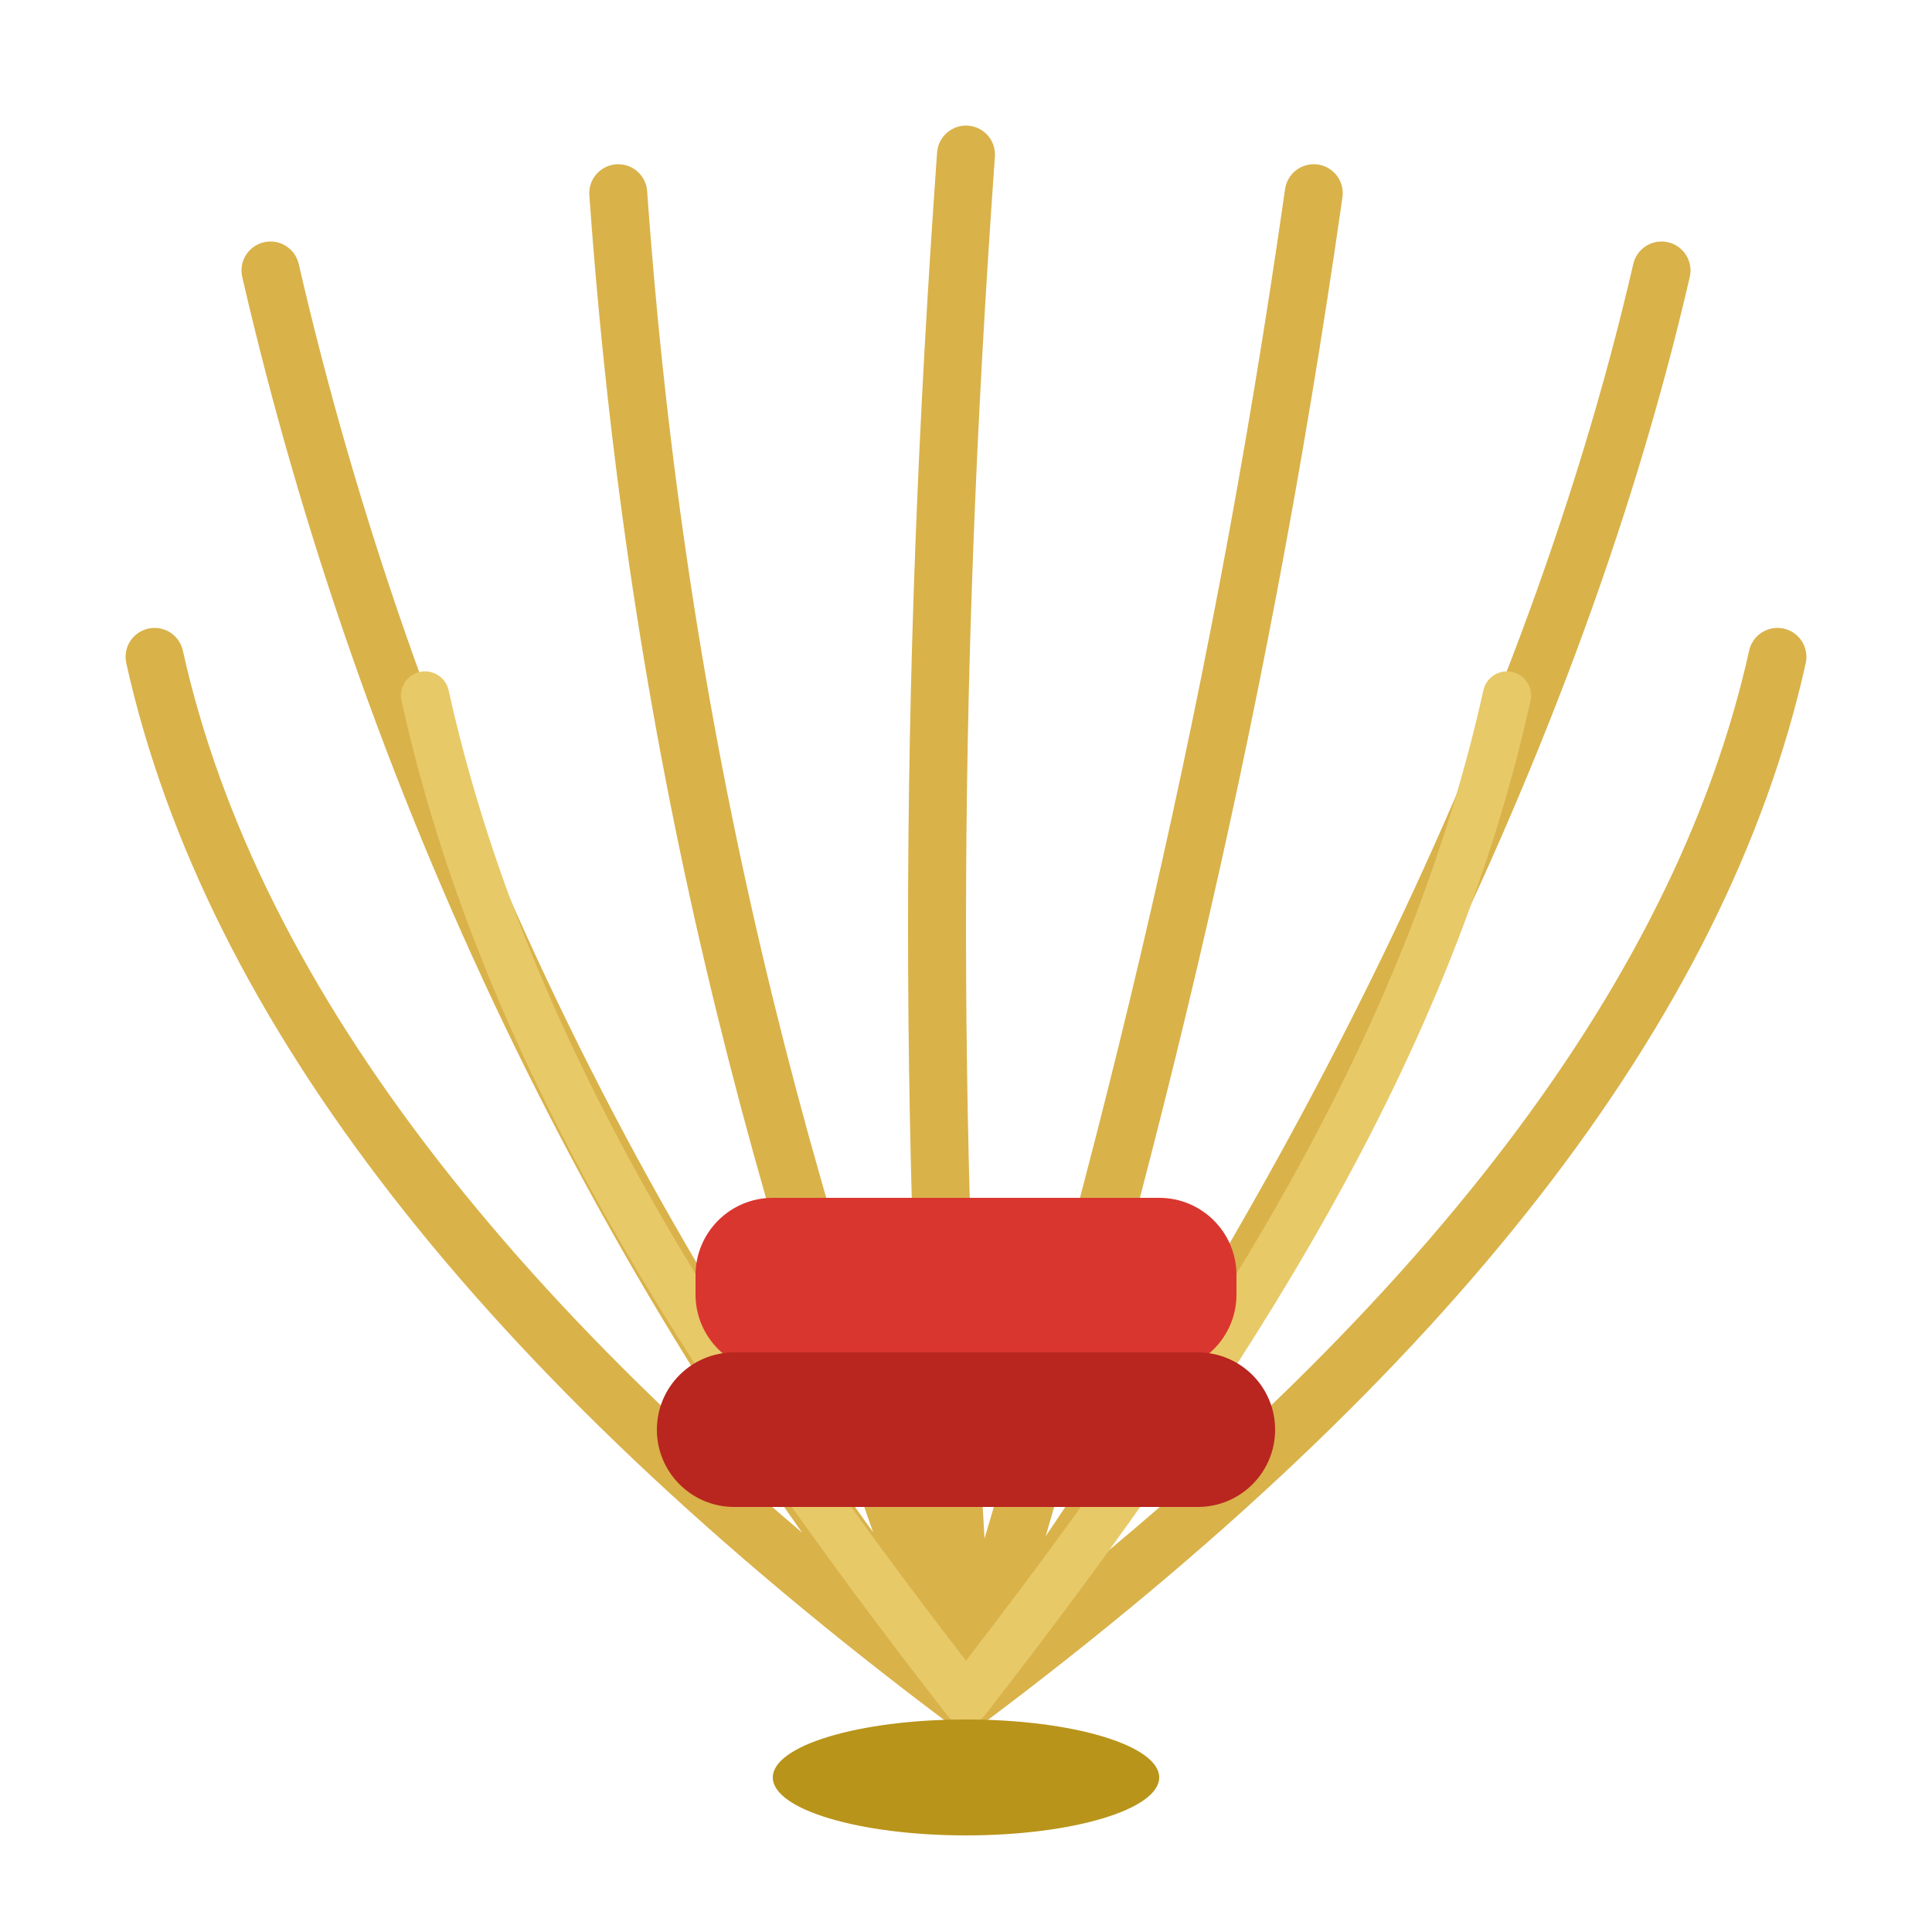
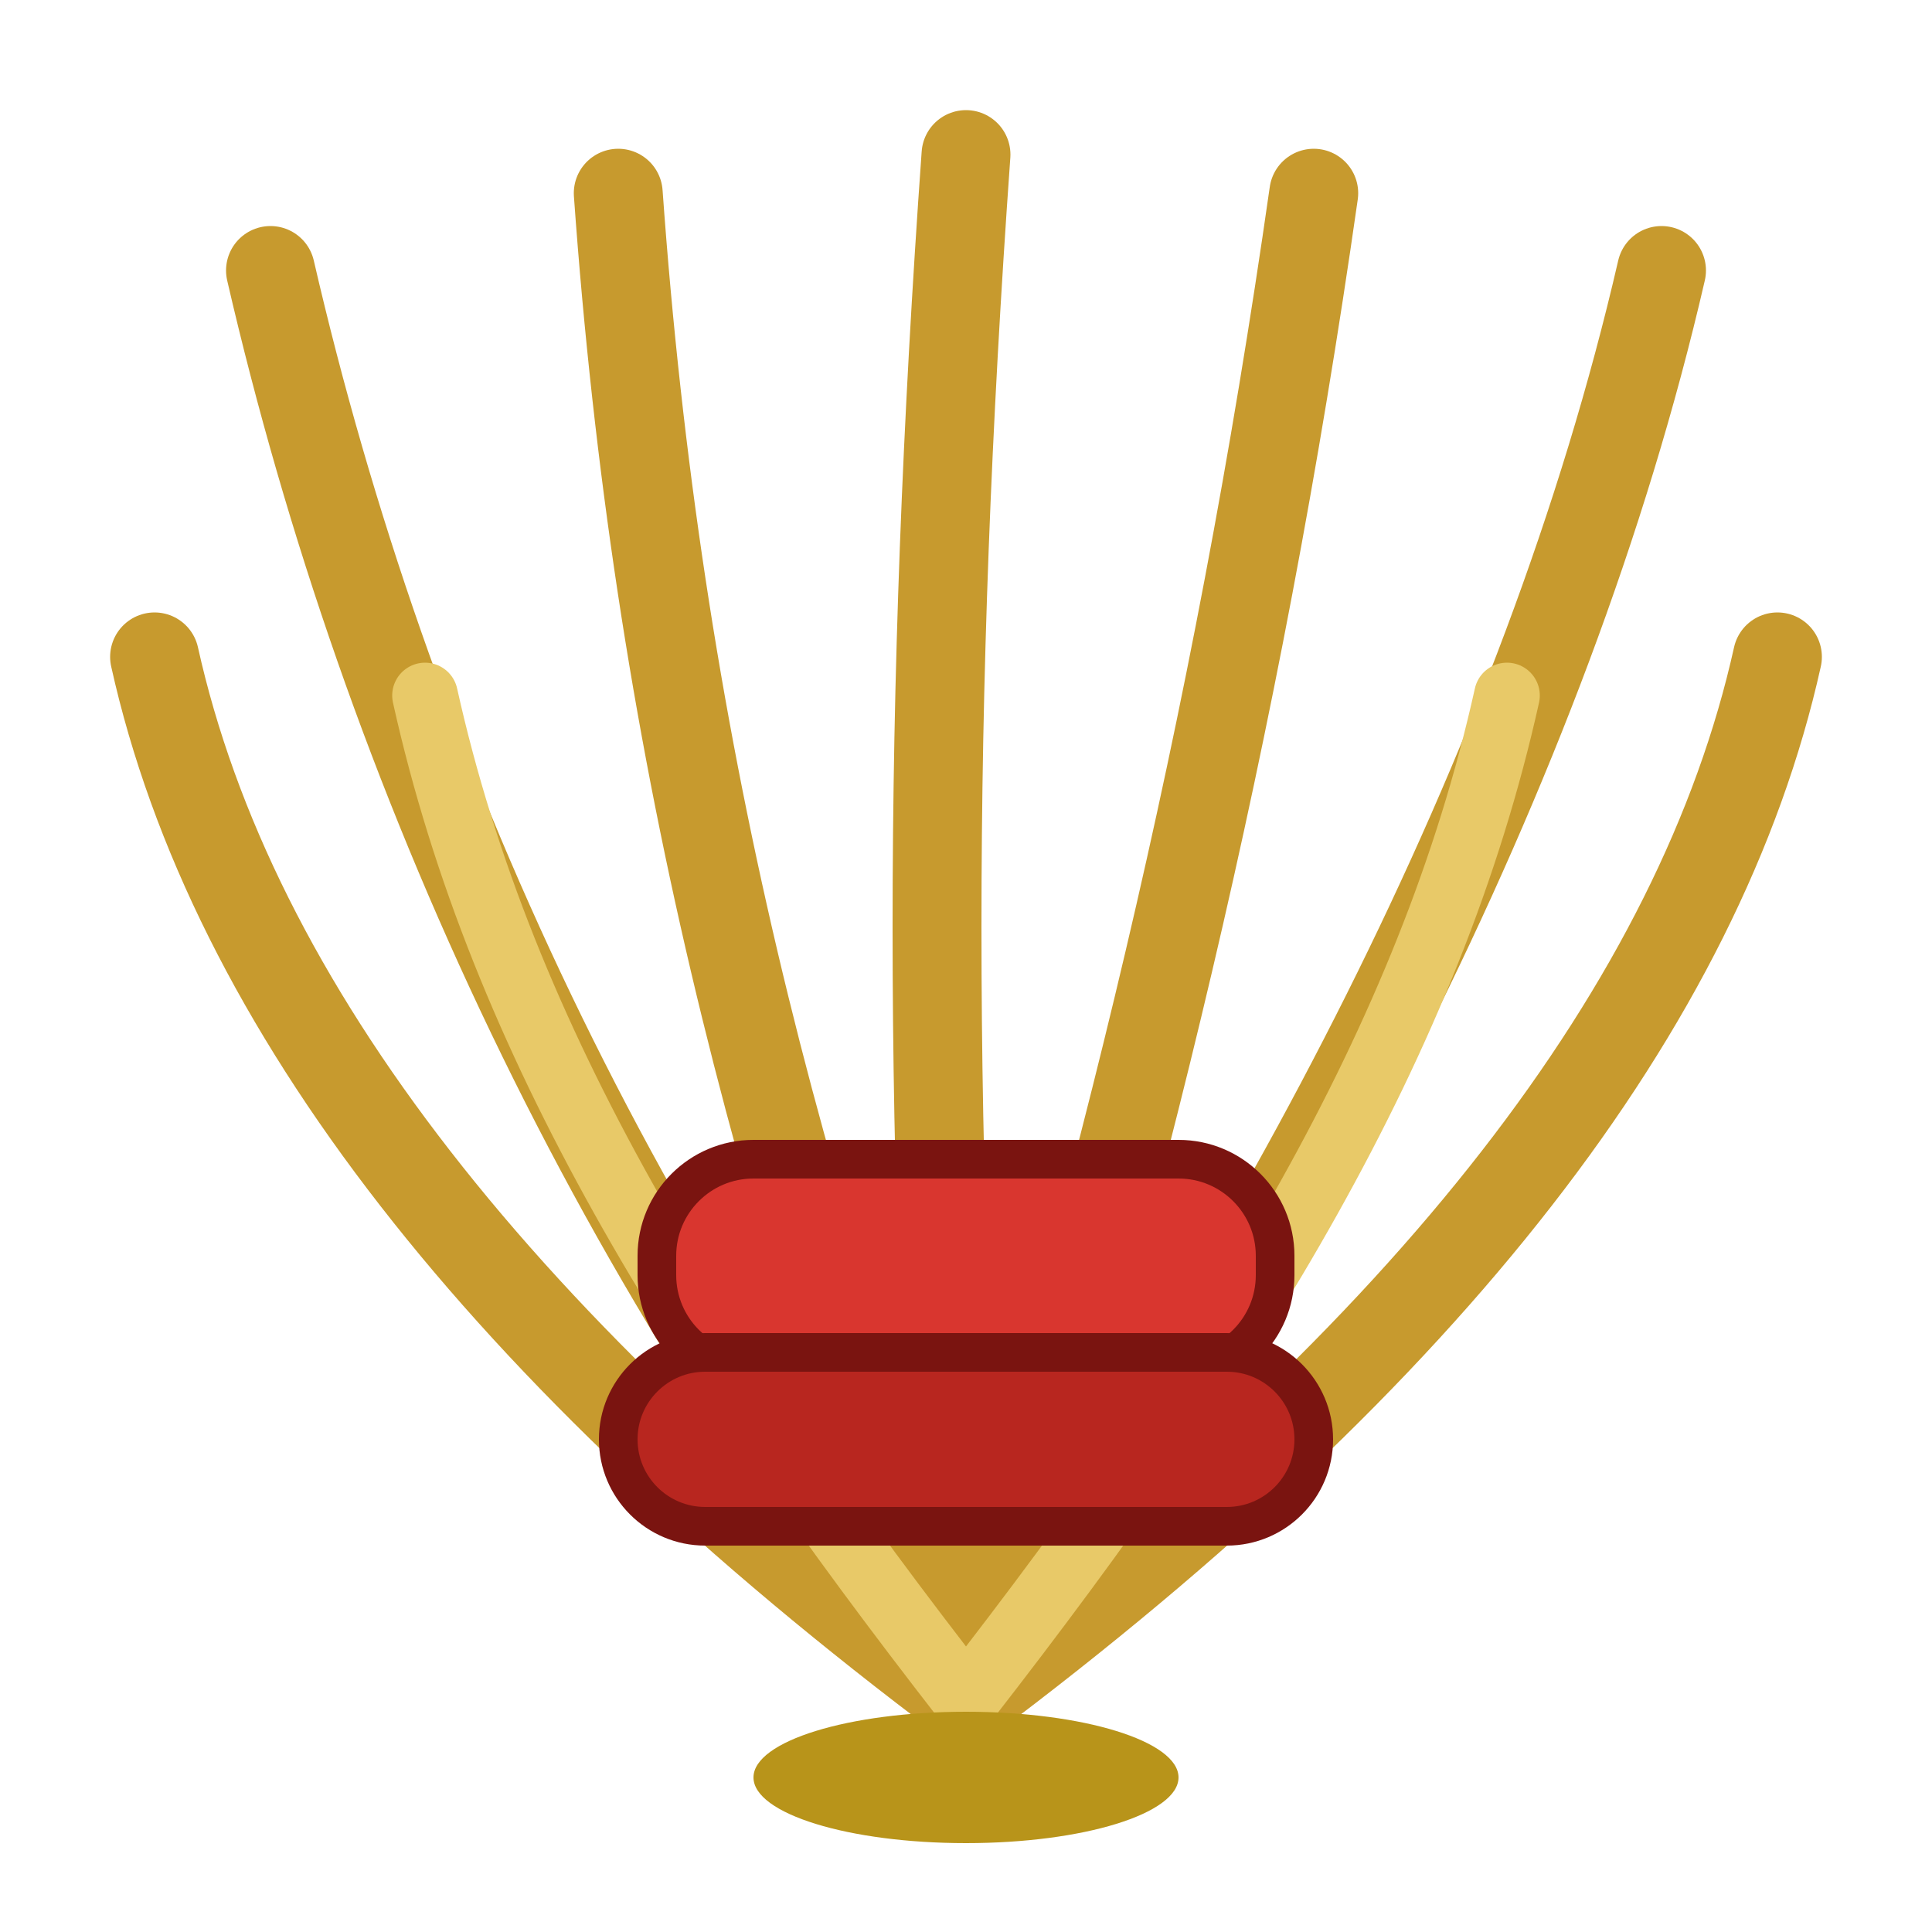
<svg xmlns="http://www.w3.org/2000/svg" viewBox="0 0 100 100">
-   <path d="M50 88C32 66 20 40 14 14M50 88C40 62 34 38 32 10M50 88C48 60 48 36 50 8M50 88C58 62 64 38 68 10M50 88C66 66 80 40 86 14M50 88C26 70 12 52 8 34M50 88C74 70 88 52 92 34" fill="none" stroke="#D9B24A" stroke-width="3" stroke-linecap="round" stroke-linejoin="round" />
-   <path d="M50 88C36 70 26 54 22 36M50 88C64 70 74 54 78 36" fill="none" stroke="#E8C968" stroke-width="2.5" stroke-linecap="round" stroke-linejoin="round" />
-   <rect x="36" y="62" width="28" height="9" rx="4" fill="#D9362F" />
-   <rect x="34" y="70" width="32" height="8" rx="4" fill="#B8261F" />
-   <ellipse cx="50" cy="92" rx="10" ry="3" fill="#B8941A" />
+   <path d="M50 88C32 66 20 40 14 14M50 88C40 62 34 38 32 10M50 88C48 60 48 36 50 8M50 88C58 62 64 38 68 10M50 88C66 66 80 40 86 14M50 88C26 70 12 52 8 34M50 88C74 70 88 52 92 34" fill="none" stroke="#C79A2E" stroke-width="4.6" stroke-linecap="round" />
+   <path d="M50 88C36 70 26 54 22 36M50 88C64 70 74 54 78 36" fill="none" stroke="#E8C968" stroke-width="3.4" stroke-linecap="round" />
+   <rect x="34" y="60" width="32" height="11" rx="5" fill="#D9362F" stroke="#7A1410" stroke-width="2" />
+   <rect x="32" y="70" width="36" height="9" rx="4.5" fill="#B8261F" stroke="#7A1410" stroke-width="2" />
+   <ellipse cx="50" cy="92" rx="11" ry="3.4" fill="#B8941A" />
</svg>
